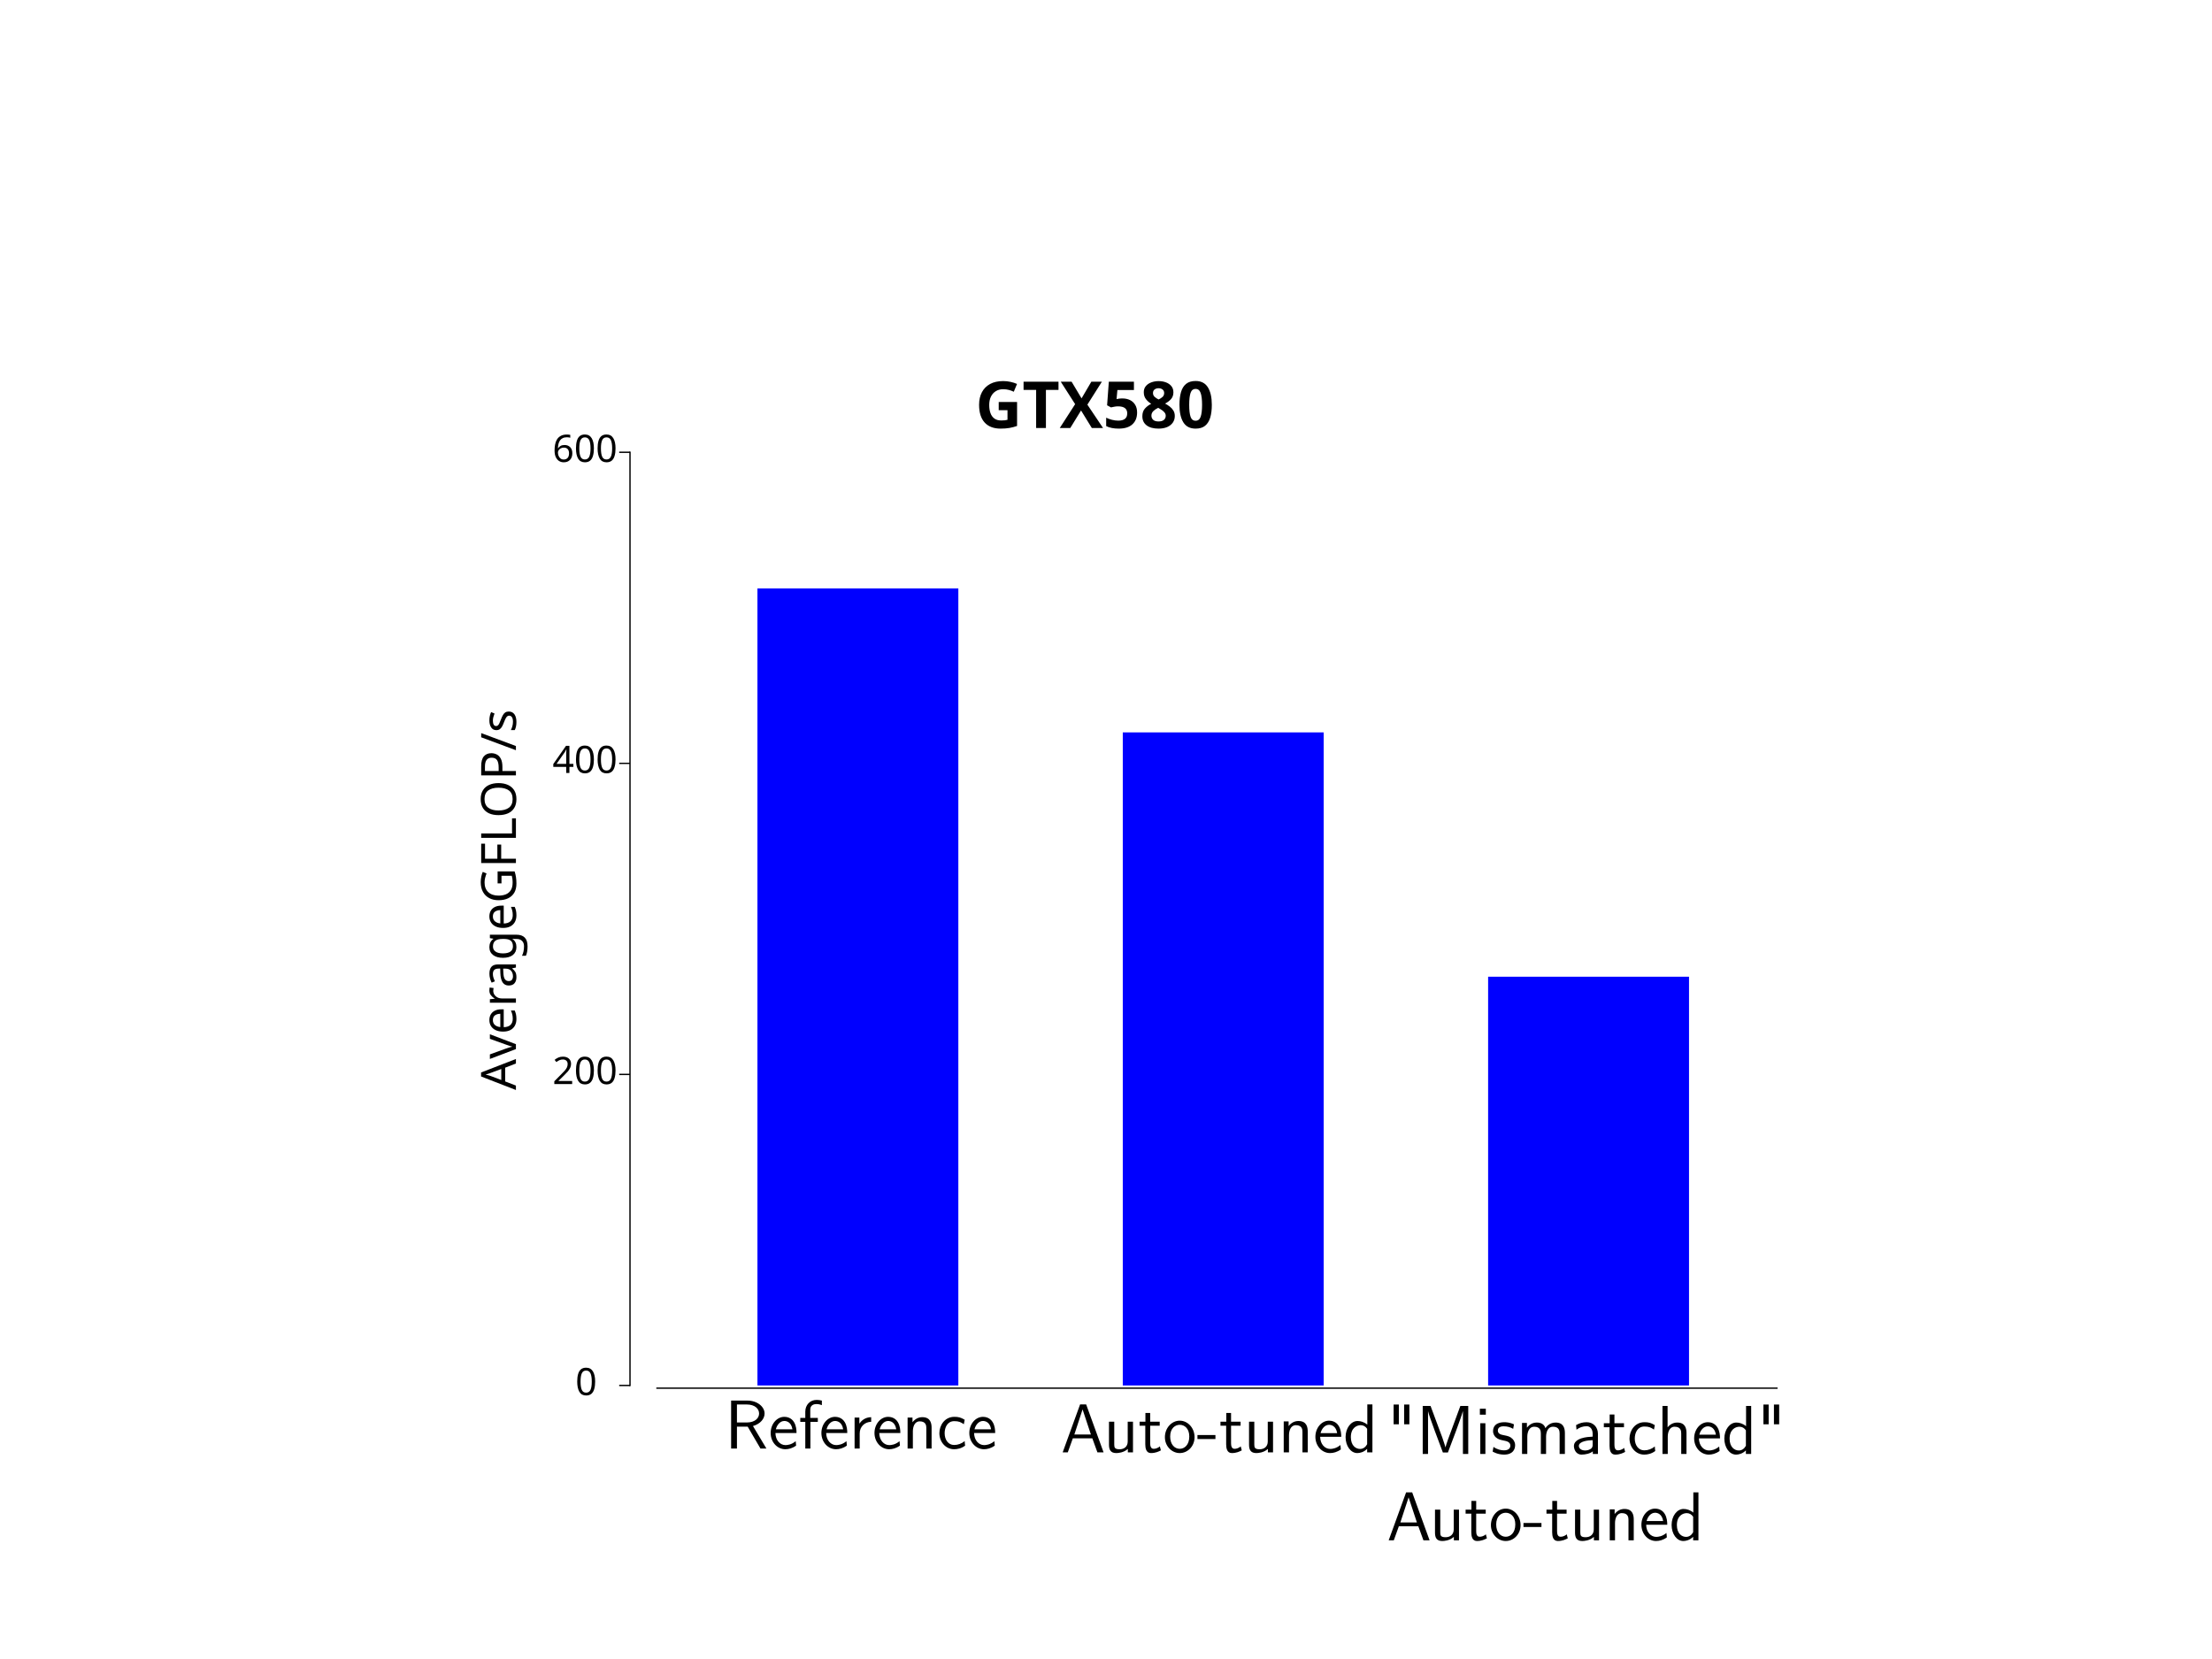
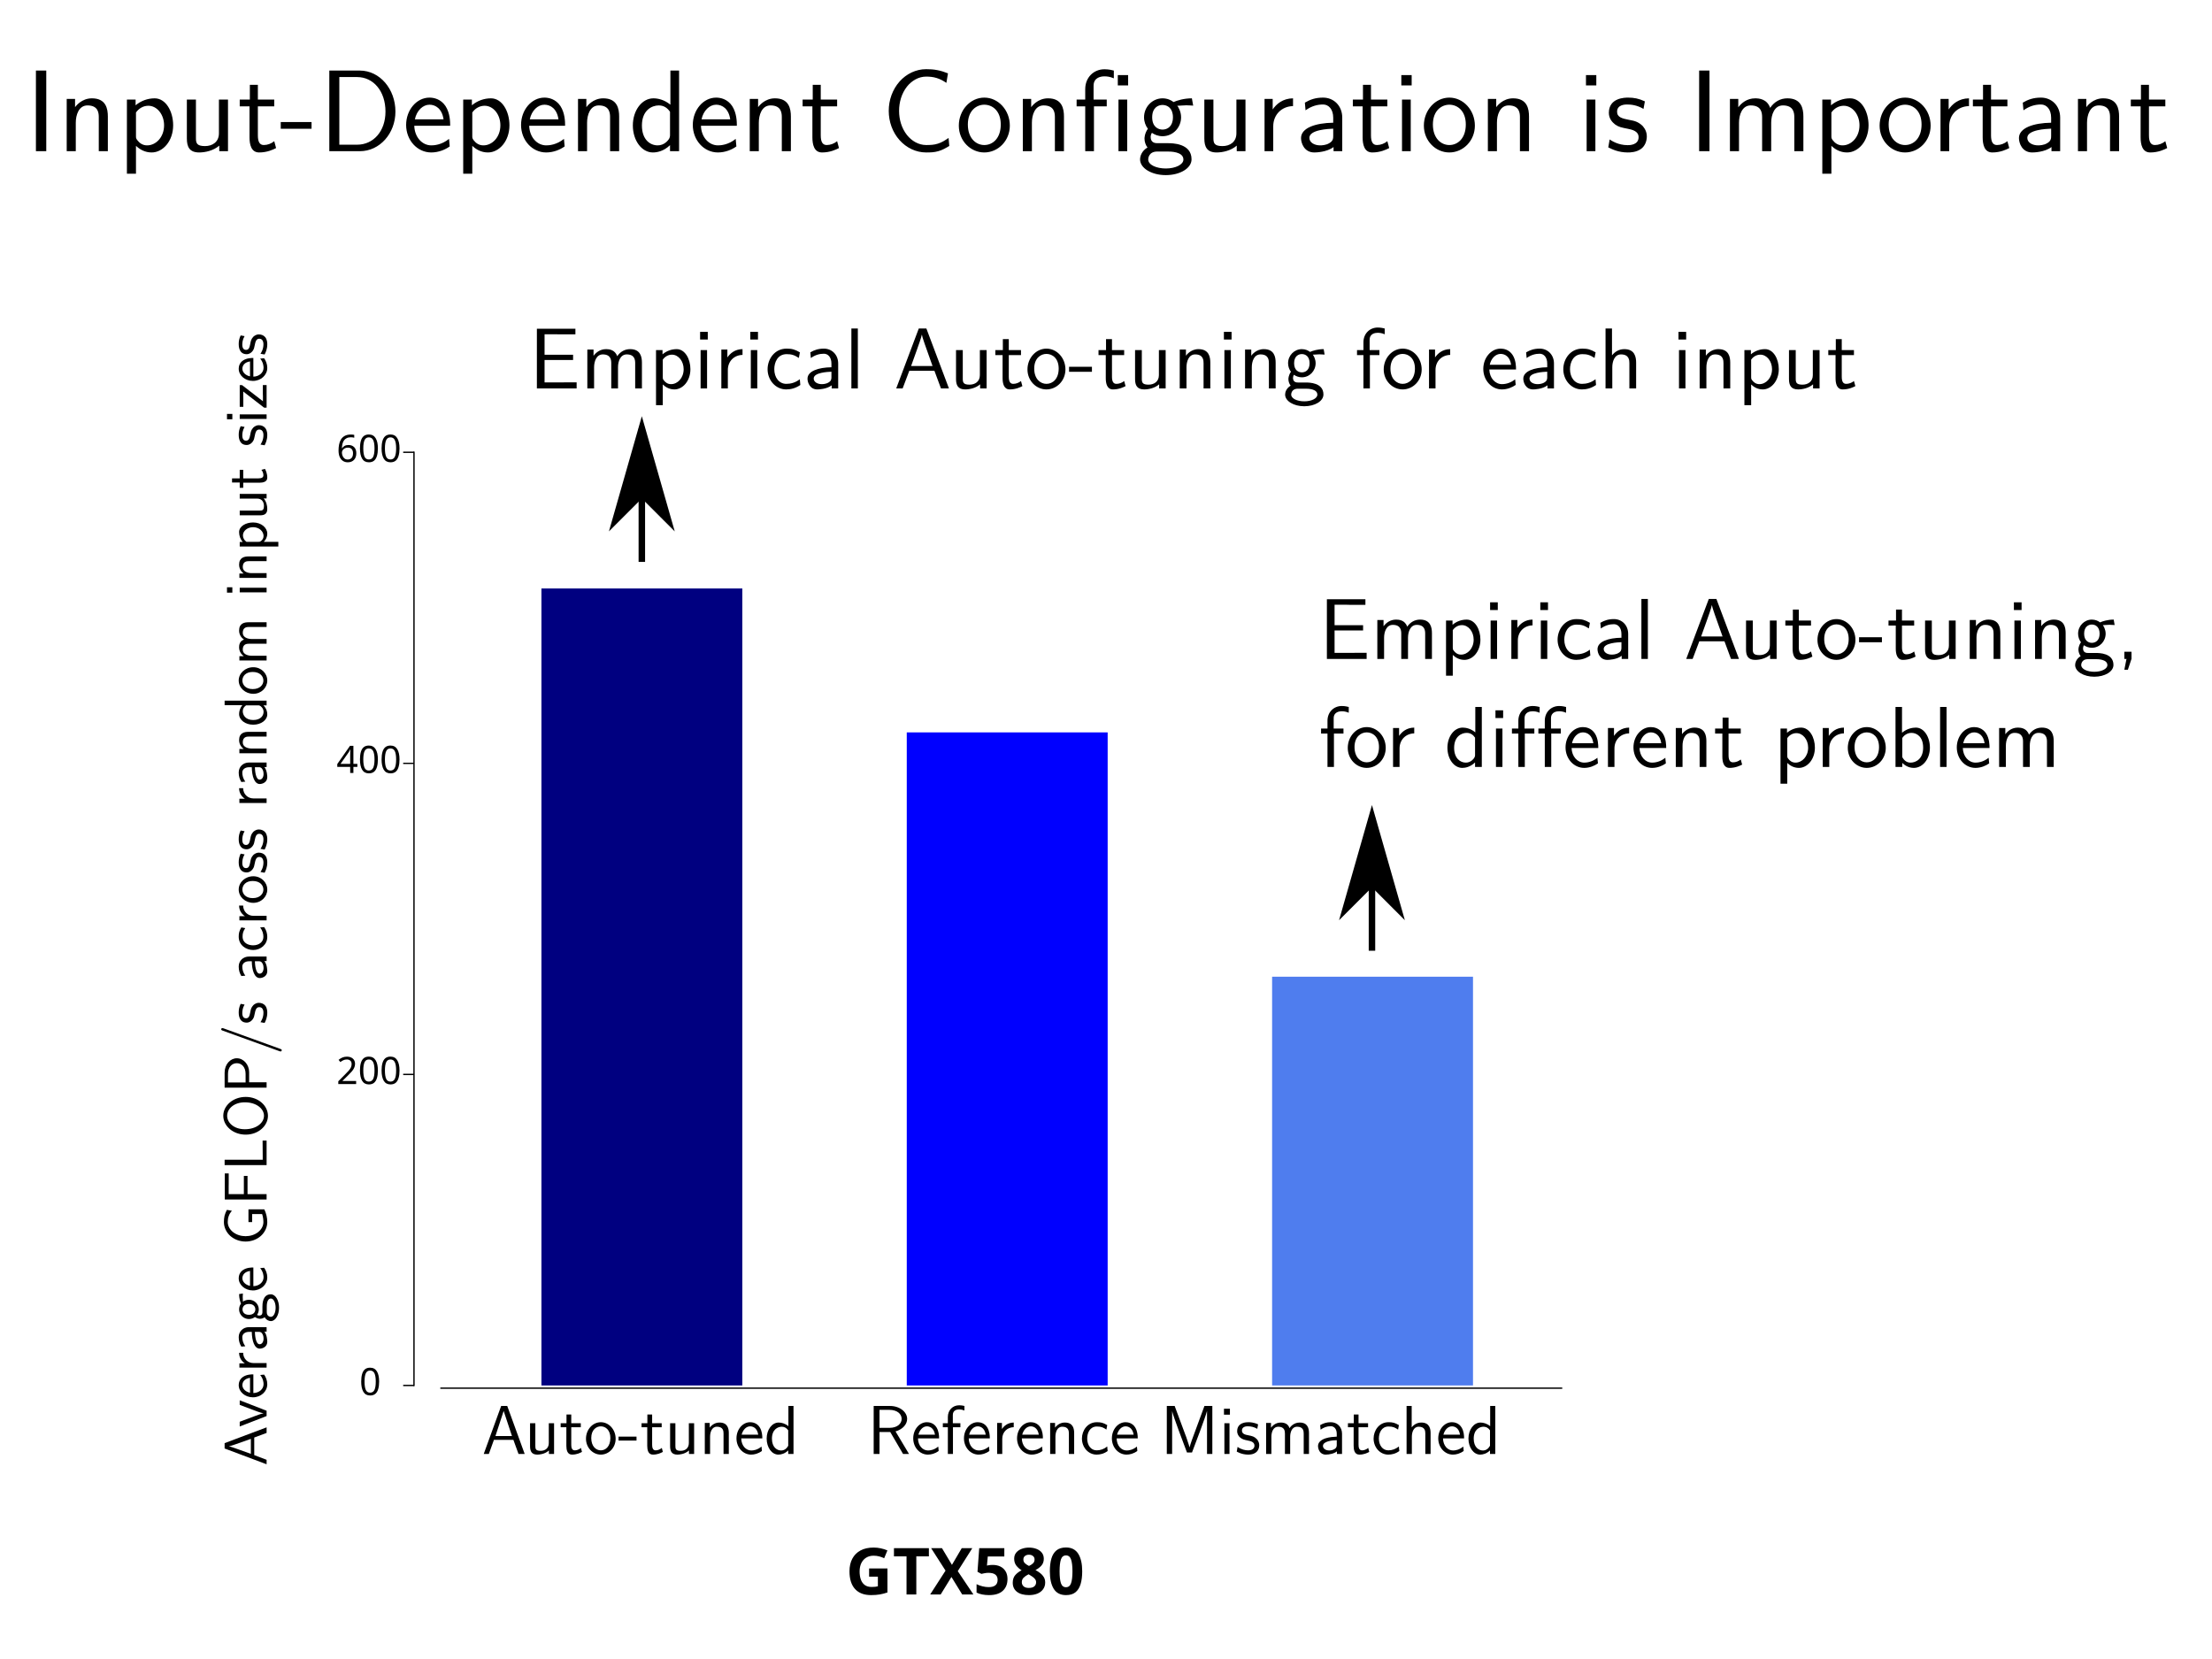
<svg xmlns="http://www.w3.org/2000/svg" id="svg2" version="1.1" width="1024" height="768" xml:space="preserve">
  <defs id="defs6">
+     <marker orient="auto" refY="0.0" refX="0.0" id="Arrow1Lend" style="overflow:visible;">
+       <path id="path3839" d="M 0.0,0.0 L 5.0,-5.0 L -12.5,0.0 L 5.0,5.0 L 0.0,0.0 z " style="fill-rule:evenodd;stroke:#000000;stroke-width:1.0pt;marker-start:none;" transform="scale(0.8) rotate(180) translate(12.5,0)" />
+     </marker>
    <clipPath clipPathUnits="userSpaceOnUse" id="clipPath54">
      <path d="m 0,444.624 482.315,0 L 482.315,0 0,0 0,444.624 z" id="path56" />
    </clipPath>
    <clipPath clipPathUnits="userSpaceOnUse" id="clipPath82">
      <path d="m 0,444.624 482.315,0 L 482.315,0 0,0 0,444.624 z" id="path84" />
    </clipPath>
  </defs>
  <g id="g10" transform="matrix(1.25,0,0,-1.25,0,768)">
-     <path d="m 280.516,101.3 74.4,0 0,295.162 -74.4,0 0,-295.162 z" style="fill:#0000ff;fill-opacity:1;fill-rule:nonzero;stroke:none" id="path12" />
-     <path d="m 415.815,101.3 74.4,0 0,241.864 -74.4,0 0,-241.864 z" style="fill:#0000ff;fill-opacity:1;fill-rule:nonzero;stroke:none" id="path14" />
-     <path d="m 551.115,101.3 74.4,0 0,151.381 -74.4,0 0,-151.381 z" style="fill:#0000ff;fill-opacity:1;fill-rule:nonzero;stroke:none" id="path16" />
-     <g id="g18" transform="translate(233.3154,101.2998)">
+     <path d="m 200.516,101.3 74.4,0 0,295.162 -74.4,0 0,-295.162 z" style="fill:#000080;fill-opacity:1;fill-rule:nonzero;stroke:none" id="path12" />
+     <path d="m 335.815,101.3 74.4,0 0,241.864 -74.4,0 0,-241.864 z" style="fill:#0000ff;fill-opacity:1;fill-rule:nonzero;stroke:none" id="path14" />
+     <path d="m 471.115,101.3 74.4,0 0,151.381 -74.4,0 0,-151.381 z" style="fill:#4f7dee;fill-opacity:1;fill-rule:nonzero;stroke:none" id="path16" />
+     <g id="g18" transform="translate(153.3154,101.2998)">
      <path d="M 0,0 -4,0" style="fill:none;stroke:#000000;stroke-width:0.5;stroke-linecap:butt;stroke-linejoin:round;stroke-miterlimit:10;stroke-opacity:1;stroke-dasharray:none" id="path20" />
    </g>
-     <text transform="scale(1,-1)" id="text22" x="213.081" y="-97.731">
-       <tspan style="font-size:14px;font-variant:normal;font-weight:normal;font-stretch:normal;writing-mode:lr-tb;fill:#000000;fill-opacity:1;fill-rule:nonzero;stroke:none;font-family:Myriad Pro;-inkscape-font-specification:CMR8" x="213.081" y="-97.731" id="tspan24">0</tspan>
+     <text transform="scale(1,-1)" id="text22" x="133.081" y="-97.731">
+       <tspan style="font-size:14px;font-variant:normal;font-weight:normal;font-stretch:normal;writing-mode:lr-tb;fill:#000000;fill-opacity:1;fill-rule:nonzero;stroke:none;font-family:Myriad Pro;-inkscape-font-specification:CMR8" x="133.081" y="-97.731" id="tspan24">0</tspan>
    </text>
-     <g id="g26" transform="translate(233.3154,216.5)">
+     <g id="g26" transform="translate(153.3154,216.5)">
      <path d="M 0,0 -4,0" style="fill:none;stroke:#000000;stroke-width:0.5;stroke-linecap:butt;stroke-linejoin:round;stroke-miterlimit:10;stroke-opacity:1;stroke-dasharray:none" id="path28" />
    </g>
-     <text transform="scale(1,-1)" id="text30" x="204.613" y="-212.932">
-       <tspan style="font-size:14px;font-variant:normal;font-weight:normal;font-stretch:normal;writing-mode:lr-tb;fill:#000000;fill-opacity:1;fill-rule:nonzero;stroke:none;font-family:Myriad Pro;-inkscape-font-specification:CMR8" x="204.613 211.795 218.977" y="-212.932" id="tspan32">200</tspan>
+     <text transform="scale(1,-1)" id="text30" x="124.613" y="-212.932">
+       <tspan style="font-size:14px;font-variant:normal;font-weight:normal;font-stretch:normal;writing-mode:lr-tb;fill:#000000;fill-opacity:1;fill-rule:nonzero;stroke:none;font-family:Myriad Pro;-inkscape-font-specification:CMR8" x="124.613 131.795 138.977" y="-212.932" id="tspan32">200</tspan>
    </text>
-     <g id="g34" transform="translate(233.3154,331.6997)">
+     <g id="g34" transform="translate(153.3154,331.6997)">
      <path d="M 0,0 -4,0" style="fill:none;stroke:#000000;stroke-width:0.5;stroke-linecap:butt;stroke-linejoin:round;stroke-miterlimit:10;stroke-opacity:1;stroke-dasharray:none" id="path36" />
    </g>
-     <text transform="scale(1,-1)" id="text38" x="204.613" y="-328.131">
-       <tspan style="font-size:14px;font-variant:normal;font-weight:normal;font-stretch:normal;writing-mode:lr-tb;fill:#000000;fill-opacity:1;fill-rule:nonzero;stroke:none;font-family:Myriad Pro;-inkscape-font-specification:CMR8" x="204.613 211.795 218.977" y="-328.131" id="tspan40">400</tspan>
+     <text transform="scale(1,-1)" id="text38" x="124.613" y="-328.131">
+       <tspan style="font-size:14px;font-variant:normal;font-weight:normal;font-stretch:normal;writing-mode:lr-tb;fill:#000000;fill-opacity:1;fill-rule:nonzero;stroke:none;font-family:Myriad Pro;-inkscape-font-specification:CMR8" x="124.613 131.795 138.977" y="-328.131" id="tspan40">400</tspan>
    </text>
-     <g id="g42" transform="translate(233.3154,446.8994)">
+     <g id="g42" transform="translate(153.3154,446.8994)">
      <path d="M 0,0 -4,0" style="fill:none;stroke:#000000;stroke-width:0.5;stroke-linecap:butt;stroke-linejoin:round;stroke-miterlimit:10;stroke-opacity:1;stroke-dasharray:none" id="path44" />
    </g>
-     <text transform="scale(1,-1)" id="text46" x="204.613" y="-443.332">
-       <tspan style="font-size:14px;font-variant:normal;font-weight:normal;font-stretch:normal;writing-mode:lr-tb;fill:#000000;fill-opacity:1;fill-rule:nonzero;stroke:none;font-family:Myriad Pro;-inkscape-font-specification:CMR8" x="204.613 211.795 218.977" y="-443.332" id="tspan48">600</tspan>
+     <text transform="scale(1,-1)" id="text46" x="124.613" y="-443.332">
+       <tspan style="font-size:14px;font-variant:normal;font-weight:normal;font-stretch:normal;writing-mode:lr-tb;fill:#000000;fill-opacity:1;fill-rule:nonzero;stroke:none;font-family:Myriad Pro;-inkscape-font-specification:CMR8" x="124.613 131.795 138.977" y="-443.332" id="tspan48">600</tspan>
    </text>
-     <g id="g50" transform="translate(176,32)">
-       <g id="g52" clip-path="url(#clipPath54)">
-         <text transform="matrix(0,1,1,0,15.0664,178.7246)" id="text58">
-           <tspan style="font-size:18px;font-variant:normal;font-weight:normal;font-stretch:normal;writing-mode:lr-tb;fill:#000000;fill-opacity:1;fill-rule:nonzero;stroke:none;font-family:Myriad Pro;-inkscape-font-specification:NimbusSanL-Regu" x="0 10.296 18.504 27.504 33.21 41.868 51.912 65.898 77.508 86.274 94.752 107.136 116.712 122.868" y="0" id="tspan60">AverageGFLOP/s</tspan>
-         </text>
-         <g id="g62" transform="translate(67.3154,68.2998)">
-           <path d="M 0,0 415,0" style="fill:none;stroke:#000000;stroke-width:0.5;stroke-linecap:square;stroke-linejoin:round;stroke-miterlimit:10;stroke-opacity:1;stroke-dasharray:none" id="path64" />
-         </g>
-       </g>
+     <g id="g62" transform="translate(163.3154,100.2998)">
+       <path d="M 0,0 415,0" style="fill:none;stroke:#000000;stroke-width:0.5;stroke-linecap:square;stroke-linejoin:round;stroke-miterlimit:10;stroke-opacity:1;stroke-dasharray:none" id="path64" />
    </g>
-     <g id="g66" transform="translate(233.3154,101.2998)">
+     <g id="g66" transform="translate(153.3154,101.2998)">
      <path d="M 0,0 0,345.6" style="fill:none;stroke:#000000;stroke-width:0.5;stroke-linecap:square;stroke-linejoin:round;stroke-miterlimit:10;stroke-opacity:1;stroke-dasharray:none" id="path68" />
    </g>
-     <text transform="scale(1,-1)" id="text90" x="361.212" y="-455.899">
-       <tspan style="font-size:24px;font-variant:normal;font-weight:bold;font-stretch:normal;writing-mode:lr-tb;fill:#000000;fill-opacity:1;fill-rule:nonzero;stroke:none;font-family:Verdana;-inkscape-font-specification:Verdana-Bold" x="361.212 380.652 397.02 421.956 438.996 456.036" y="-455.899" id="tspan92">GTX580</tspan>
+     <text transform="scale(1,-1)" id="text90" x="313.212" y="-23.899">
+       <tspan style="font-size:24px;font-variant:normal;font-weight:bold;font-stretch:normal;writing-mode:lr-tb;fill:#000000;fill-opacity:1;fill-rule:nonzero;stroke:none;font-family:Verdana;-inkscape-font-specification:Verdana-Bold" x="313.212 332.652 349.02 373.956 390.996 408.036" y="-23.899" id="tspan92">GTX580</tspan>
    </text>
-     <text xml:space="preserve" style="font-size:25.6px;font-style:normal;font-variant:normal;font-weight:normal;font-stretch:normal;text-align:start;line-height:125%;letter-spacing:0px;word-spacing:0px;writing-mode:lr-tb;text-anchor:start;fill:#000000;fill-opacity:1;stroke:none;font-family:LMSans12;-inkscape-font-specification:LMSans12" x="392.865" y="-76.518" id="text7163" transform="scale(1,-1)">
-       <tspan id="tspan7165" x="392.865" y="-76.518">Auto-tuned</tspan>
+     <text xml:space="preserve" style="font-size:25.6px;font-style:normal;font-variant:normal;font-weight:normal;font-stretch:normal;text-align:start;line-height:125%;letter-spacing:0px;word-spacing:0px;writing-mode:lr-tb;text-anchor:start;fill:#000000;fill-opacity:1;stroke:none;font-family:LMSans12;-inkscape-font-specification:LMSans12" x="178.465" y="-75.948" id="text7163" transform="scale(1,-1)">
+       <tspan id="tspan7165" x="178.465" y="-75.948">Auto-tuned</tspan>
    </text>
-     <text xml:space="preserve" style="font-size:25.6px;font-style:normal;font-variant:normal;font-weight:normal;font-stretch:normal;text-align:start;line-height:125%;letter-spacing:0px;word-spacing:0px;writing-mode:lr-tb;text-anchor:start;fill:#000000;fill-opacity:1;stroke:none;font-family:LMSans12;-inkscape-font-specification:LMSans12" x="268.436" y="-77.933" id="text7167" transform="scale(1,-1)">
-       <tspan id="tspan7169" x="268.436" y="-77.933">Reference</tspan>
+     <text xml:space="preserve" style="font-size:25.6px;font-style:normal;font-variant:normal;font-weight:normal;font-stretch:normal;text-align:start;line-height:125%;letter-spacing:0px;word-spacing:0px;writing-mode:lr-tb;text-anchor:start;fill:#000000;fill-opacity:1;stroke:none;font-family:LMSans12;-inkscape-font-specification:LMSans12" x="321.236" y="-75.948" id="text7167" transform="scale(1,-1)">
+       <tspan id="tspan7169" x="321.236" y="-75.948">Reference</tspan>
    </text>
-     <text xml:space="preserve" style="font-size:25.6px;font-style:normal;font-variant:normal;font-weight:normal;font-stretch:normal;text-align:start;line-height:125%;letter-spacing:0px;word-spacing:0px;writing-mode:lr-tb;text-anchor:start;fill:#000000;fill-opacity:1;stroke:none;font-family:LMSans12;-inkscape-font-specification:LMSans12" x="513.6" y="-75.948" id="text7171" transform="scale(1,-1)">
-       <tspan id="tspan7173" x="513.6" y="-75.948">"Mismatched"</tspan>
-       <tspan x="513.6" y="-43.948" id="tspan7184">Auto-tuned</tspan>
+     <text xml:space="preserve" style="font-size:25.6px;font-style:normal;font-variant:normal;font-weight:normal;font-stretch:normal;text-align:center;line-height:125%;letter-spacing:0px;word-spacing:0px;writing-mode:lr-tb;text-anchor:middle;fill:#000000;fill-opacity:1;stroke:none;font-family:LMSans12;-inkscape-font-specification:LMSans12" x="513.6" y="-75.948" id="text7171" transform="scale(1,-1)">
+       <tspan x="513.6" y="-75.948" id="tspan7184">Mismatched</tspan>
    </text>
+     <text xml:space="preserve" style="font-size:22.4px;font-style:normal;font-variant:normal;font-weight:normal;font-stretch:normal;text-align:start;line-height:125%;letter-spacing:0px;word-spacing:0px;writing-mode:lr-tb;text-anchor:start;fill:#000000;fill-opacity:1;stroke:none;font-family:Latin Modern Sans;-inkscape-font-specification:Latin Modern Sans" x="71.494" y="98.738" id="text3024" transform="matrix(0,1,1,0,0,0)">
+       <tspan id="tspan3026" x="71.494" y="98.738">Average GFLOP/s across random input sizes</tspan>
+     </text>
+     <text xml:space="preserve" style="font-size:43.035px;font-style:normal;font-variant:normal;font-weight:normal;font-stretch:normal;text-align:start;line-height:125%;letter-spacing:0px;word-spacing:0px;writing-mode:lr-tb;text-anchor:start;fill:#000000;fill-opacity:1;stroke:none;font-family:Latin Modern Sans;-inkscape-font-specification:Latin Modern Sans" x="9.256" y="-558.404" id="text3037" transform="scale(1,-1)">
+       <tspan id="tspan3039" x="9.256" y="-558.404">Input-Dependent Configuration is Important</tspan>
+     </text>
+     <text xml:space="preserve" style="font-size:32px;font-style:normal;font-variant:normal;font-weight:normal;font-stretch:normal;text-align:start;line-height:125%;letter-spacing:0px;word-spacing:0px;writing-mode:lr-tb;text-anchor:start;fill:#000000;fill-opacity:1;stroke:none;font-family:Latin Modern Sans;-inkscape-font-specification:Latin Modern Sans" x="195.818" y="-470.538" id="text3053" transform="scale(1,-1)">
+       <tspan id="tspan3055" x="195.818" y="-470.538">Empirical Auto-tuning for each input</tspan>
+     </text>
+     <text xml:space="preserve" style="font-size:32px;font-style:normal;font-variant:normal;font-weight:normal;font-stretch:normal;text-align:start;line-height:125%;letter-spacing:0px;word-spacing:0px;writing-mode:lr-tb;text-anchor:start;fill:#000000;fill-opacity:1;stroke:none;font-family:Latin Modern Sans;-inkscape-font-specification:Latin Modern Sans" x="488.392" y="-370.376" id="text3057" transform="scale(1,-1)">
+       <tspan id="tspan3059" x="488.392" y="-370.376">Empirical Auto-tuning,</tspan>
+       <tspan x="488.392" y="-330.376" id="tspan3061">for different problem</tspan>
+     </text>
+     <path style="fill:none;stroke:#000000;stroke-width:2.4;stroke-linecap:butt;stroke-linejoin:miter;stroke-miterlimit:4;stroke-opacity:1;stroke-dasharray:none;marker-end:url(#Arrow1Lend)" d="m 237.7,406.304 0,49.291" id="path3831" />
+     <path id="path4277" d="m 508.1,262.304 0,49.291" style="fill:none;stroke:#000000;stroke-width:2.4;stroke-linecap:butt;stroke-linejoin:miter;stroke-miterlimit:4;stroke-opacity:1;stroke-dasharray:none;marker-end:url(#Arrow1Lend)" />
  </g>
</svg>
